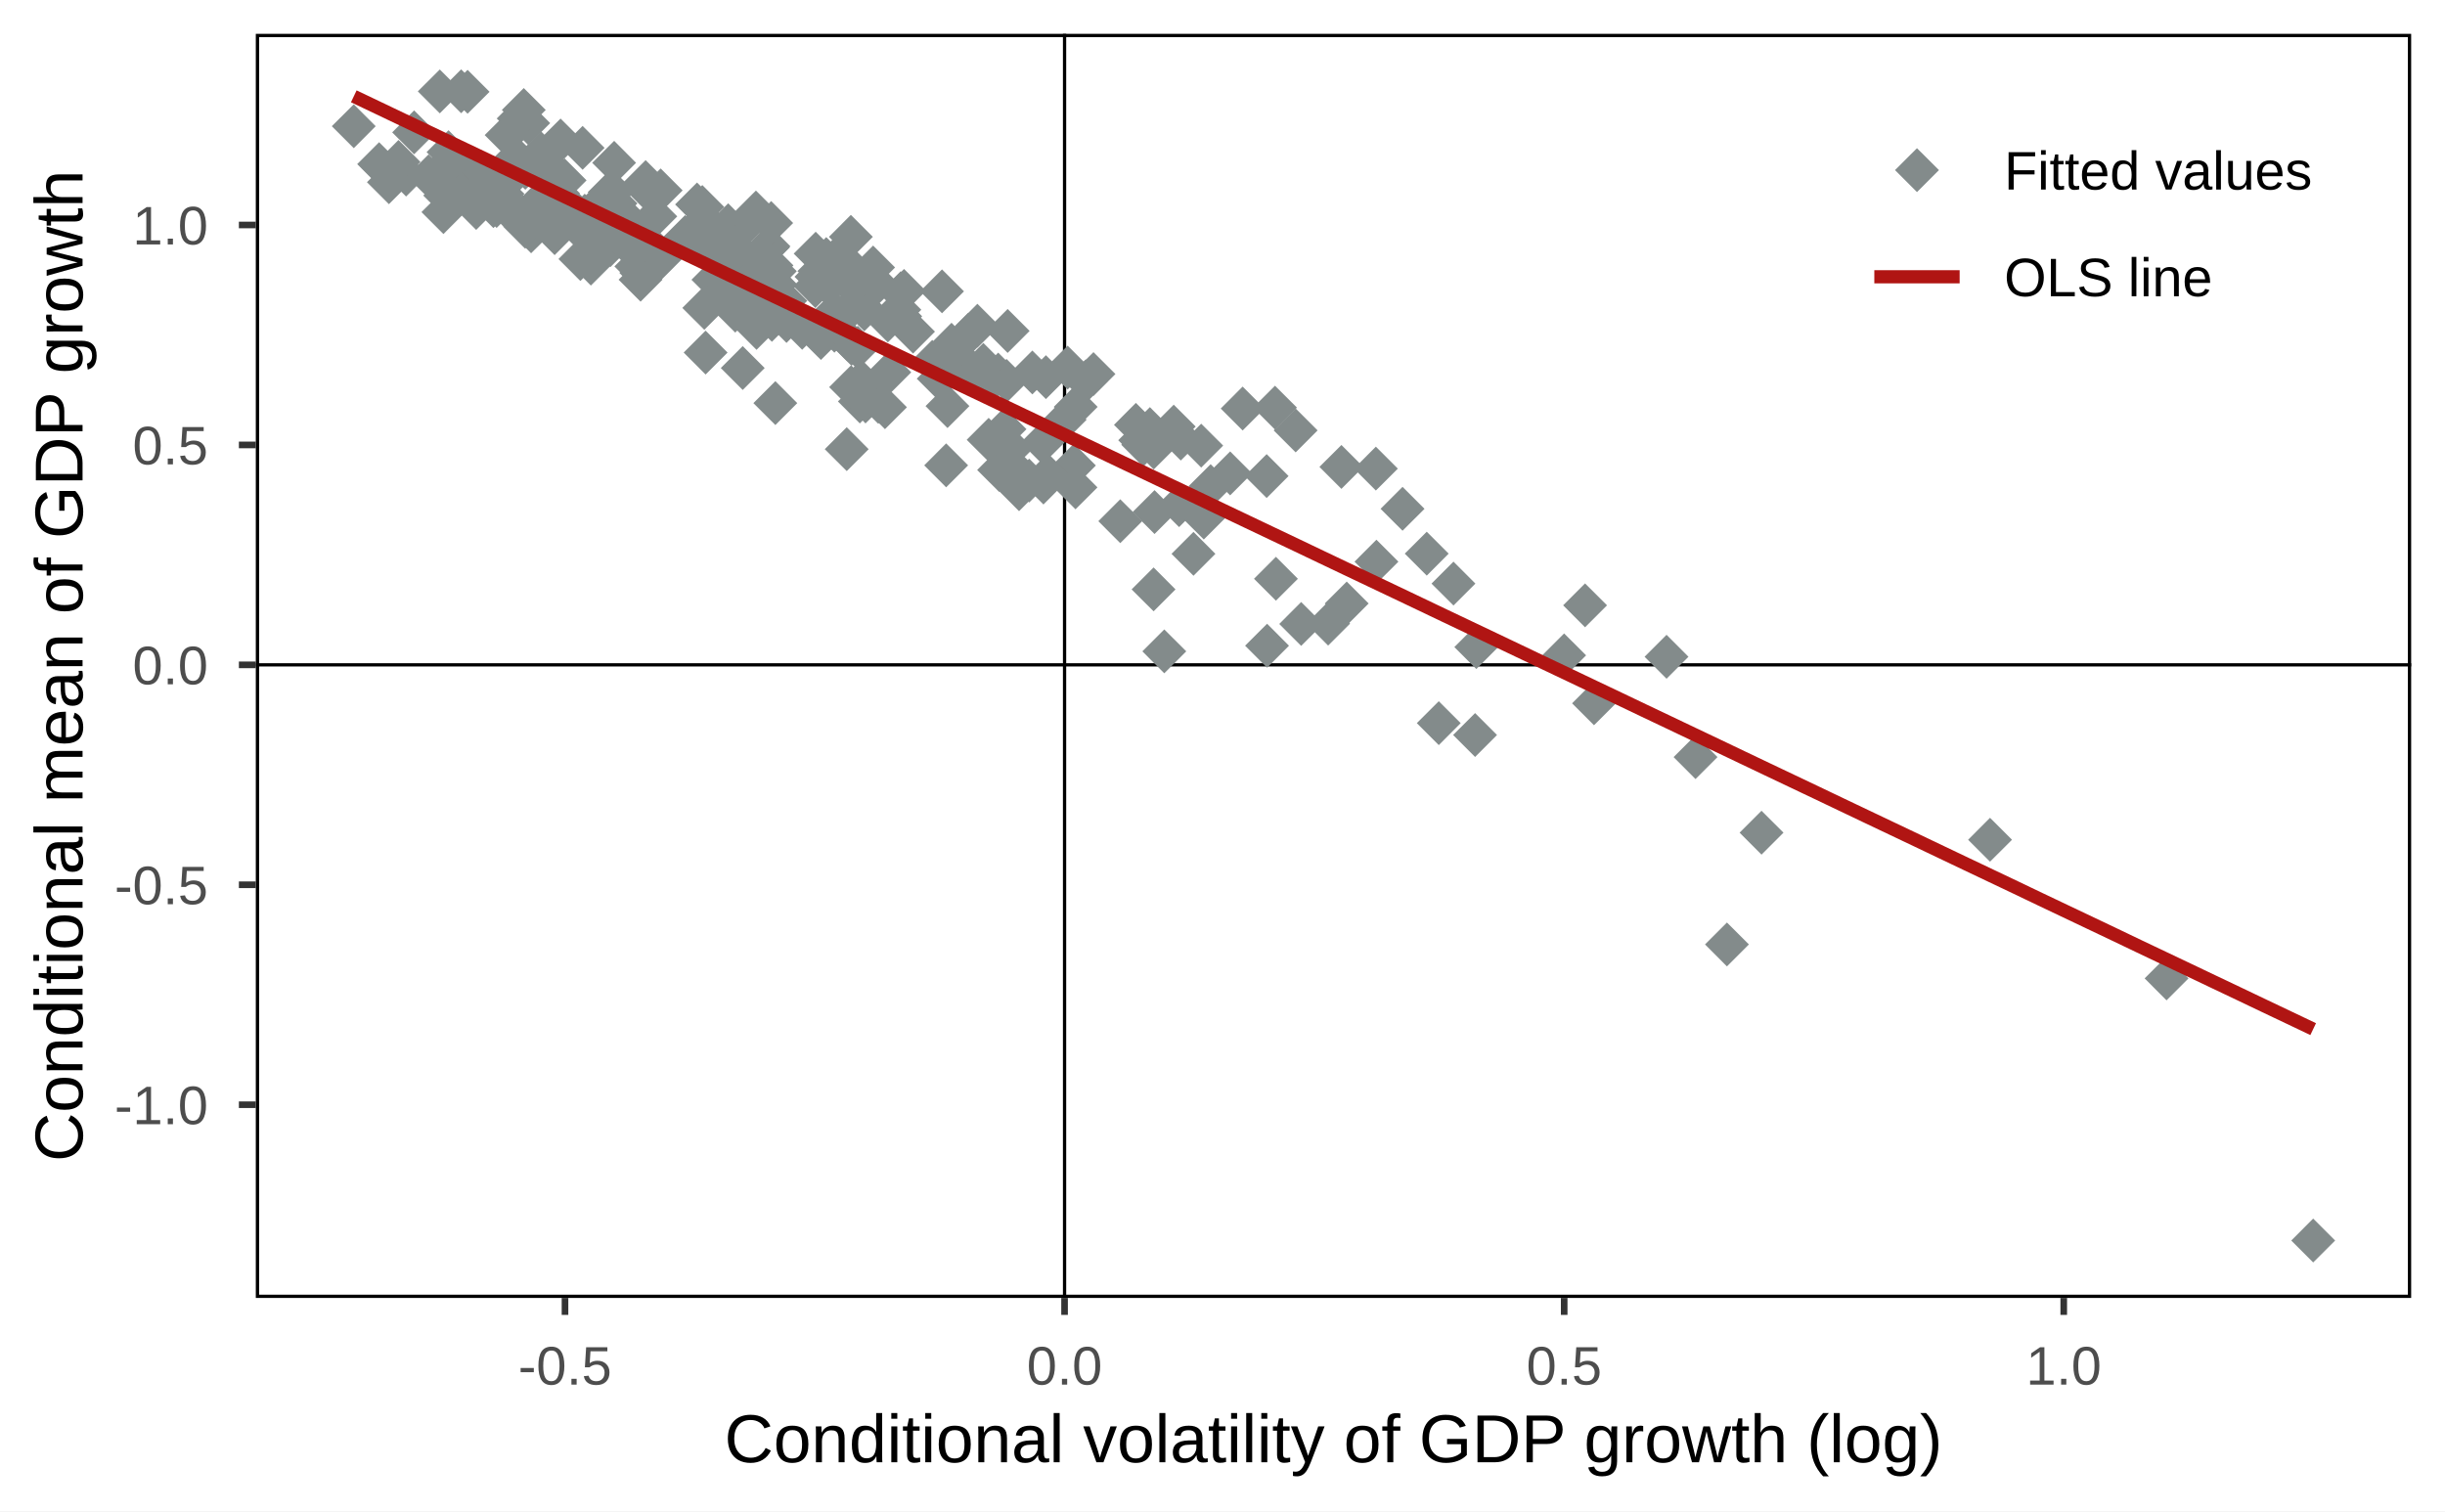
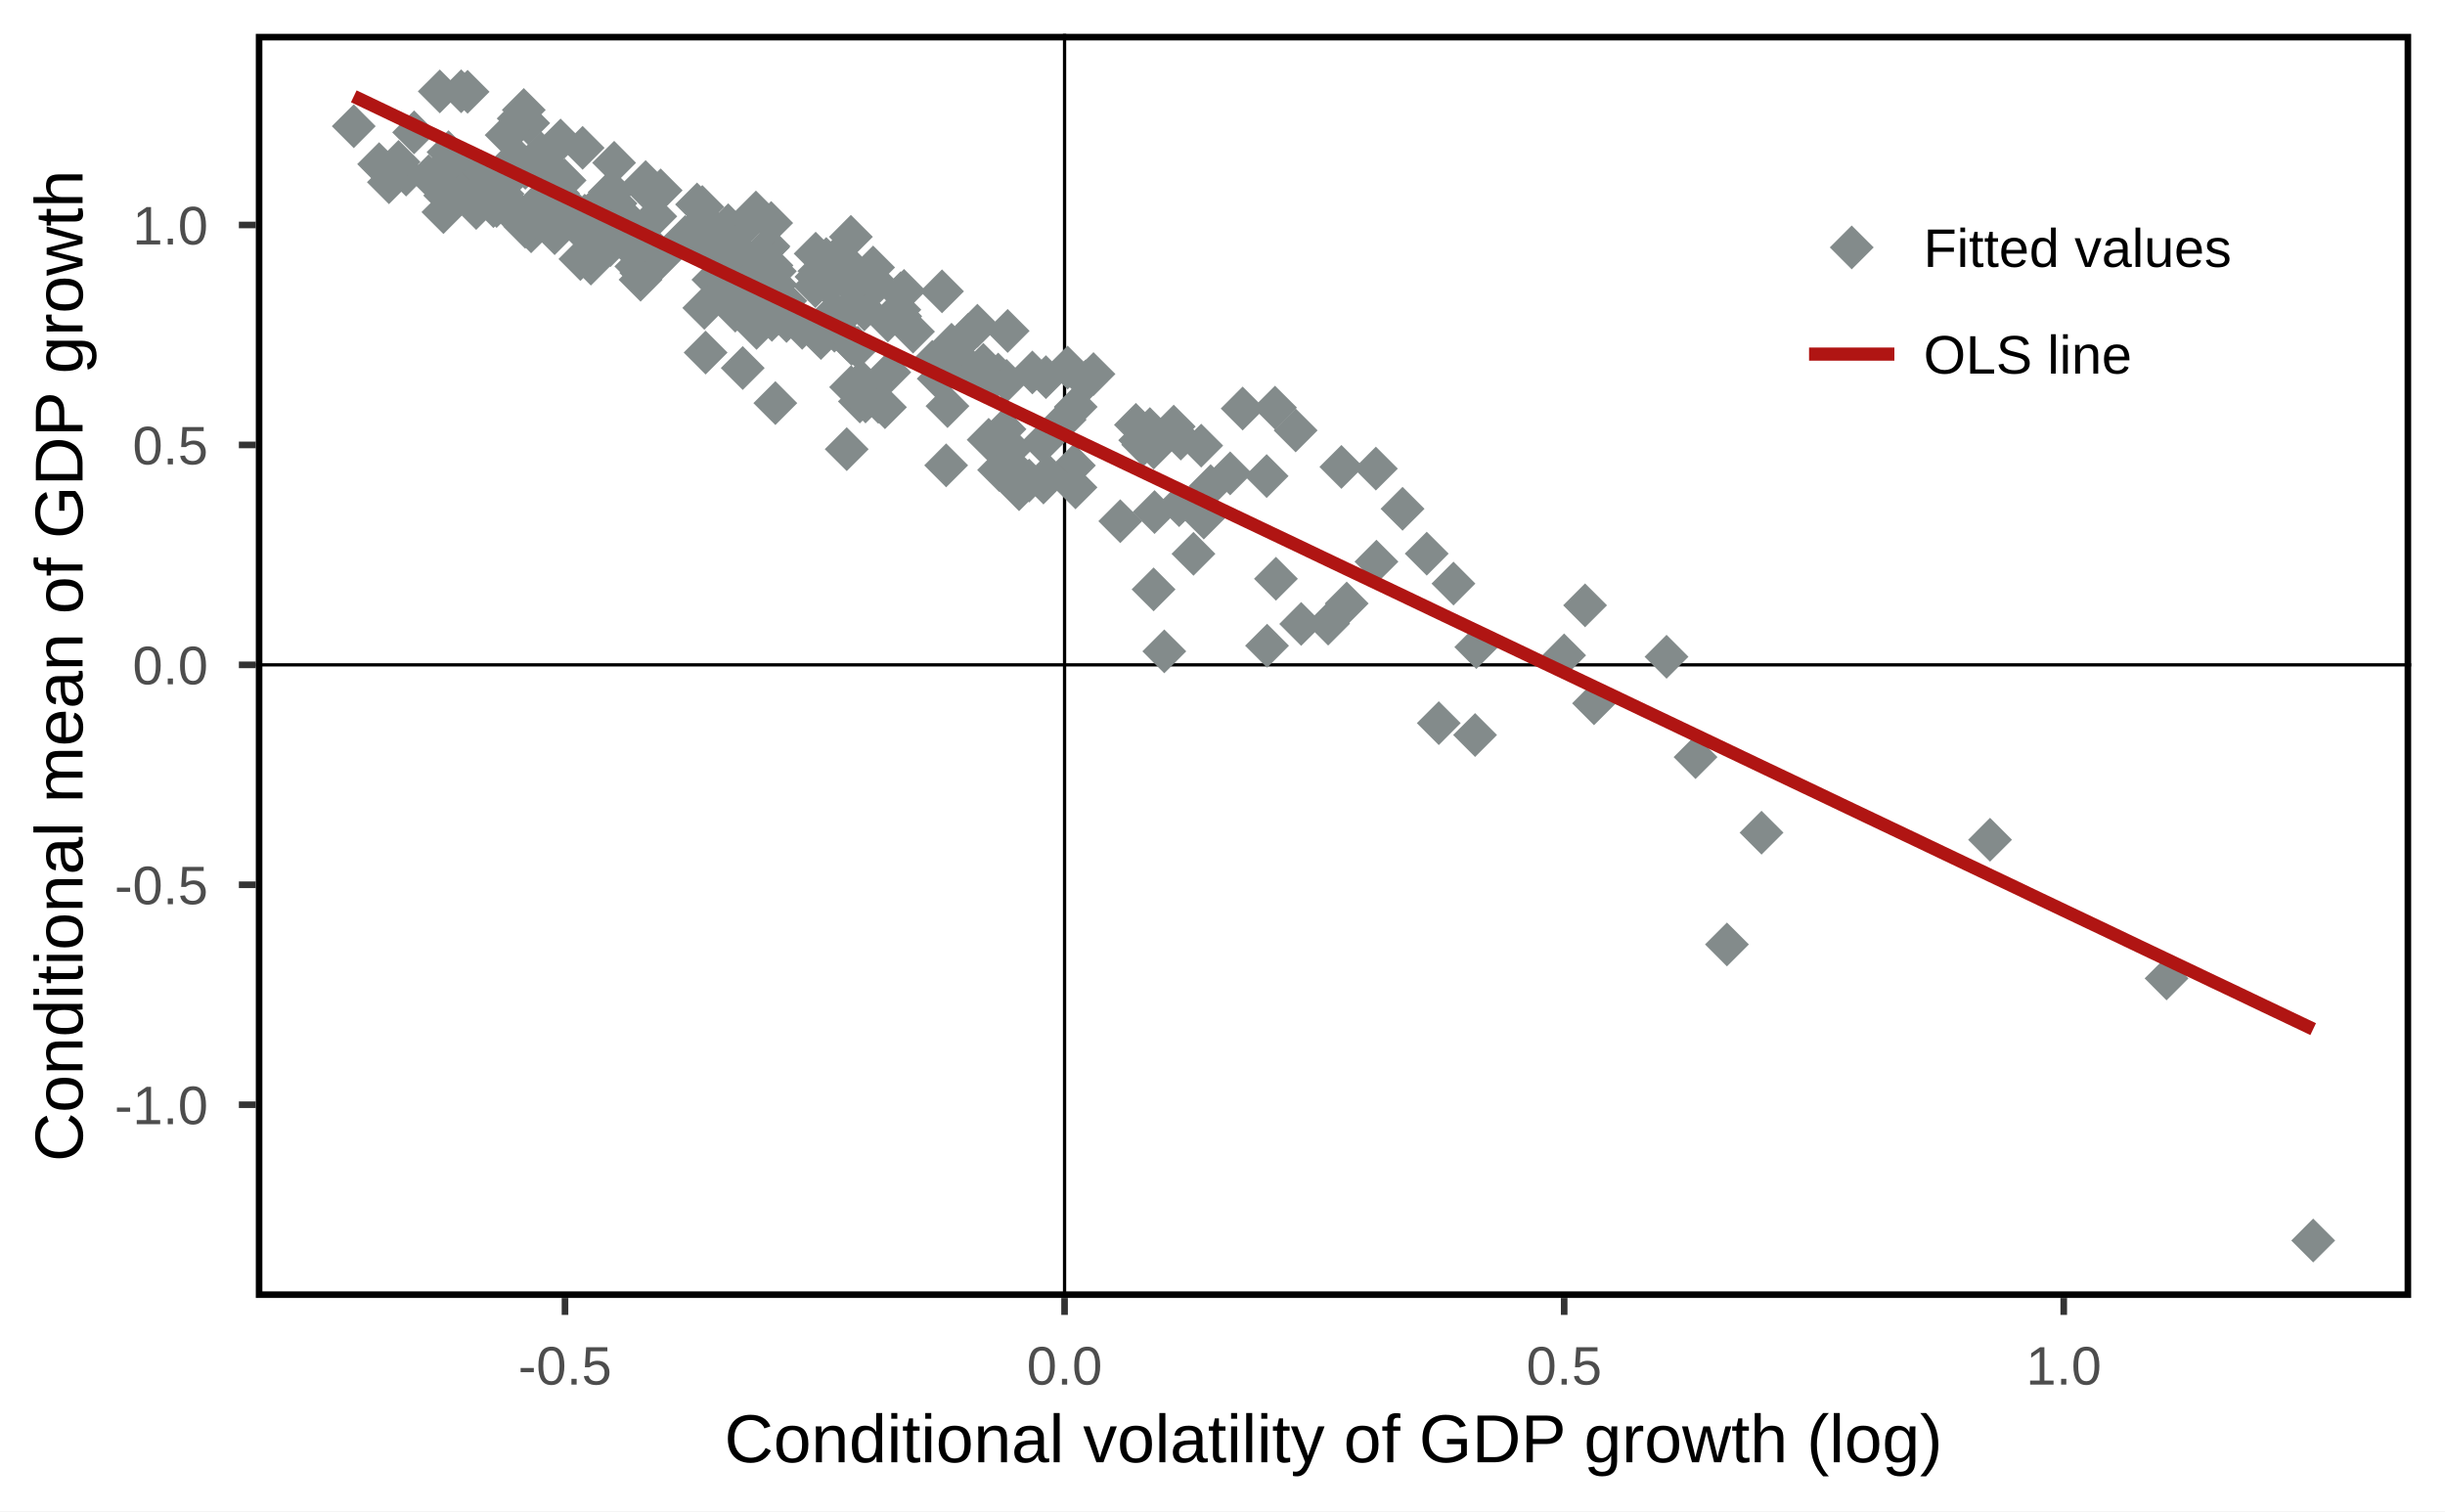
<svg xmlns="http://www.w3.org/2000/svg" class="svglite" width="396.00pt" height="244.75pt" viewBox="0 0 396.00 244.75">
  <defs>
    <style type="text/css">
    .svglite line, .svglite polyline, .svglite polygon, .svglite path, .svglite rect, .svglite circle {
      fill: none;
      stroke: #000000;
      stroke-linecap: round;
      stroke-linejoin: round;
      stroke-miterlimit: 10.00;
    }
    .svglite text {
      white-space: pre;
    }
  </style>
  </defs>
  <rect width="100%" height="100%" style="stroke: none; fill: #FFFFFF;" />
  <defs>
    <clipPath id="cpMC4wMHwzOTYuMDB8MC4wMHwyNDQuNzU=">
      <rect x="0.00" y="0.00" width="396.00" height="244.75" />
    </clipPath>
  </defs>
  <g clip-path="url(#cpMC4wMHwzOTYuMDB8MC4wMHwyNDQuNzU=)">
    <rect x="0.00" y="0.00" width="396.00" height="244.75" style="stroke-width: 1.07; stroke: #FFFFFF; fill: #FFFFFF;" />
  </g>
  <defs>
    <clipPath id="cpNDEuNDN8MzkwLjUyfDUuNDh8MjEwLjIy">
      <rect x="41.43" y="5.48" width="349.09" height="204.74" />
    </clipPath>
  </defs>
  <g clip-path="url(#cpNDEuNDN8MzkwLjUyfDUuNDh8MjEwLjIy)">
    <rect x="41.43" y="5.48" width="349.09" height="204.74" style="stroke-width: 1.07; stroke: none; fill: #FFFFFF;" />
    <line x1="41.43" y1="107.68" x2="390.52" y2="107.68" style="stroke-width: 0.53; stroke-linecap: butt;" />
    <line x1="172.42" y1="210.22" x2="172.42" y2="5.48" style="stroke-width: 0.53; stroke-linecap: butt;" />
    <polygon points="79.36,26.16 82.92,22.60 86.47,26.16 82.92,29.71 " style="stroke-width: 0.71; stroke: none; fill: #838B8B;" />
    <polygon points="170.38,75.39 173.94,71.84 177.49,75.39 173.94,78.95 " style="stroke-width: 0.71; stroke: none; fill: #838B8B;" />
    <polygon points="119.67,50.04 123.23,46.48 126.78,50.04 123.23,53.60 " style="stroke-width: 0.71; stroke: none; fill: #838B8B;" />
    <polygon points="129.30,53.16 132.86,49.61 136.41,53.16 132.86,56.72 " style="stroke-width: 0.71; stroke: none; fill: #838B8B;" />
    <polygon points="98.22,35.68 101.77,32.12 105.33,35.68 101.77,39.23 " style="stroke-width: 0.71; stroke: none; fill: #838B8B;" />
    <polygon points="71.14,14.79 74.69,11.23 78.25,14.79 74.69,18.34 " style="stroke-width: 0.71; stroke: none; fill: #838B8B;" />
    <polygon points="81.28,17.81 84.83,14.26 88.39,17.81 84.83,21.37 " style="stroke-width: 0.71; stroke: none; fill: #838B8B;" />
    <polygon points="109.34,33.11 112.89,29.56 116.45,33.11 112.89,36.67 " style="stroke-width: 0.71; stroke: none; fill: #838B8B;" />
    <polygon points="72.18,14.87 75.73,11.31 79.29,14.87 75.73,18.42 " style="stroke-width: 0.71; stroke: none; fill: #838B8B;" />
    <polygon points="81.99,19.94 85.55,16.38 89.11,19.94 85.55,23.49 " style="stroke-width: 0.71; stroke: none; fill: #838B8B;" />
    <polygon points="80.45,19.19 84.01,15.64 87.56,19.19 84.01,22.75 " style="stroke-width: 0.71; stroke: none; fill: #838B8B;" />
    <polygon points="87.24,22.75 90.79,19.20 94.35,22.75 90.79,26.31 " style="stroke-width: 0.71; stroke: none; fill: #838B8B;" />
    <polygon points="95.91,26.37 99.47,22.81 103.02,26.37 99.47,29.92 " style="stroke-width: 0.71; stroke: none; fill: #838B8B;" />
    <polygon points="120.91,39.89 124.46,36.33 128.02,39.89 124.46,43.44 " style="stroke-width: 0.71; stroke: none; fill: #838B8B;" />
    <polygon points="101.01,29.49 104.57,25.93 108.12,29.49 104.57,33.04 " style="stroke-width: 0.71; stroke: none; fill: #838B8B;" />
    <polygon points="90.81,23.95 94.36,20.39 97.92,23.95 94.36,27.50 " style="stroke-width: 0.71; stroke: none; fill: #838B8B;" />
    <polygon points="103.45,30.84 107.00,27.28 110.56,30.84 107.00,34.39 " style="stroke-width: 0.71; stroke: none; fill: #838B8B;" />
    <polygon points="129.15,43.91 132.70,40.36 136.26,43.91 132.70,47.47 " style="stroke-width: 0.71; stroke: none; fill: #838B8B;" />
    <polygon points="157.28,61.15 160.84,57.60 164.39,61.15 160.84,64.71 " style="stroke-width: 0.71; stroke: none; fill: #838B8B;" />
    <polygon points="159.47,61.69 163.02,58.13 166.58,61.69 163.02,65.24 " style="stroke-width: 0.71; stroke: none; fill: #838B8B;" />
    <polygon points="128.68,44.83 132.23,41.27 135.79,44.83 132.23,48.38 " style="stroke-width: 0.71; stroke: none; fill: #838B8B;" />
    <polygon points="109.05,38.46 112.61,34.91 116.16,38.46 112.61,42.02 " style="stroke-width: 0.71; stroke: none; fill: #838B8B;" />
    <polygon points="67.67,14.80 71.23,11.25 74.78,14.80 71.23,18.36 " style="stroke-width: 0.71; stroke: none; fill: #838B8B;" />
    <polygon points="78.50,21.88 82.06,18.33 85.62,21.88 82.06,25.44 " style="stroke-width: 0.71; stroke: none; fill: #838B8B;" />
    <polygon points="116.27,42.92 119.83,39.36 123.38,42.92 119.83,46.47 " style="stroke-width: 0.71; stroke: none; fill: #838B8B;" />
    <polygon points="135.39,46.21 138.94,42.66 142.50,46.21 138.94,49.77 " style="stroke-width: 0.71; stroke: none; fill: #838B8B;" />
    <polygon points="134.25,46.01 137.80,42.46 141.36,46.01 137.80,49.57 " style="stroke-width: 0.71; stroke: none; fill: #838B8B;" />
    <polygon points="116.15,37.57 119.70,34.01 123.26,37.57 119.70,41.12 " style="stroke-width: 0.71; stroke: none; fill: #838B8B;" />
    <polygon points="128.55,41.08 132.11,37.53 135.66,41.08 132.11,44.64 " style="stroke-width: 0.71; stroke: none; fill: #838B8B;" />
    <polygon points="169.36,59.53 172.92,55.98 176.47,59.53 172.92,63.09 " style="stroke-width: 0.71; stroke: none; fill: #838B8B;" />
    <polygon points="186.55,69.09 190.10,65.54 193.66,69.09 190.10,72.65 " style="stroke-width: 0.71; stroke: none; fill: #838B8B;" />
    <polygon points="163.65,60.32 167.20,56.77 170.76,60.32 167.20,63.88 " style="stroke-width: 0.71; stroke: none; fill: #838B8B;" />
    <polygon points="170.67,65.90 174.22,62.34 177.78,65.90 174.22,69.45 " style="stroke-width: 0.71; stroke: none; fill: #838B8B;" />
    <polygon points="191.41,83.83 194.97,80.27 198.52,83.83 194.97,87.38 " style="stroke-width: 0.71; stroke: none; fill: #838B8B;" />
    <polygon points="140.48,60.30 144.03,56.75 147.59,60.30 144.03,63.86 " style="stroke-width: 0.71; stroke: none; fill: #838B8B;" />
    <polygon points="115.57,49.30 119.13,45.74 122.68,49.30 119.13,52.85 " style="stroke-width: 0.71; stroke: none; fill: #838B8B;" />
    <polygon points="84.30,34.84 87.85,31.29 91.41,34.84 87.85,38.40 " style="stroke-width: 0.71; stroke: none; fill: #838B8B;" />
    <polygon points="85.26,26.88 88.82,23.32 92.37,26.88 88.82,30.43 " style="stroke-width: 0.71; stroke: none; fill: #838B8B;" />
    <polygon points="121.82,46.34 125.37,42.79 128.93,46.34 125.37,49.90 " style="stroke-width: 0.71; stroke: none; fill: #838B8B;" />
    <polygon points="131.58,53.56 135.14,50.01 138.70,53.56 135.14,57.12 " style="stroke-width: 0.71; stroke: none; fill: #838B8B;" />
    <polygon points="78.04,33.18 81.59,29.63 85.15,33.18 81.59,36.74 " style="stroke-width: 0.71; stroke: none; fill: #838B8B;" />
    <polygon points="91.91,36.76 95.47,33.20 99.02,36.76 95.47,40.31 " style="stroke-width: 0.71; stroke: none; fill: #838B8B;" />
    <polygon points="92.19,34.34 95.74,30.78 99.30,34.34 95.74,37.89 " style="stroke-width: 0.71; stroke: none; fill: #838B8B;" />
    <polygon points="96.13,32.95 99.69,29.39 103.24,32.95 99.69,36.50 " style="stroke-width: 0.71; stroke: none; fill: #838B8B;" />
    <polygon points="136.43,50.10 139.99,46.55 143.54,50.10 139.99,53.66 " style="stroke-width: 0.71; stroke: none; fill: #838B8B;" />
    <polygon points="180.42,68.81 183.97,65.25 187.53,68.81 183.97,72.36 " style="stroke-width: 0.71; stroke: none; fill: #838B8B;" />
    <polygon points="213.70,75.62 217.26,72.07 220.81,75.62 217.26,79.18 " style="stroke-width: 0.71; stroke: none; fill: #838B8B;" />
    <polygon points="266.36,106.37 269.92,102.81 273.47,106.37 269.92,109.93 " style="stroke-width: 0.71; stroke: none; fill: #838B8B;" />
    <polygon points="227.52,89.67 231.08,86.12 234.63,89.67 231.08,93.23 " style="stroke-width: 0.71; stroke: none; fill: #838B8B;" />
    <polygon points="253.17,98.04 256.72,94.49 260.28,98.04 256.72,101.60 " style="stroke-width: 0.71; stroke: none; fill: #838B8B;" />
    <polygon points="318.76,136.01 322.31,132.45 325.87,136.01 322.31,139.56 " style="stroke-width: 0.71; stroke: none; fill: #838B8B;" />
    <polygon points="271.06,122.62 274.61,119.07 278.17,122.62 274.61,126.18 " style="stroke-width: 0.71; stroke: none; fill: #838B8B;" />
    <polygon points="158.26,76.12 161.82,72.56 165.38,76.12 161.82,79.67 " style="stroke-width: 0.71; stroke: none; fill: #838B8B;" />
    <polygon points="90.45,41.95 94.00,38.40 97.56,41.95 94.00,45.51 " style="stroke-width: 0.71; stroke: none; fill: #838B8B;" />
    <polygon points="87.30,31.95 90.85,28.39 94.41,31.95 90.85,35.50 " style="stroke-width: 0.71; stroke: none; fill: #838B8B;" />
    <polygon points="71.04,27.08 74.59,23.53 78.15,27.08 74.59,30.64 " style="stroke-width: 0.71; stroke: none; fill: #838B8B;" />
    <polygon points="70.78,30.17 74.33,26.62 77.89,30.17 74.33,33.73 " style="stroke-width: 0.71; stroke: none; fill: #838B8B;" />
    <polygon points="76.87,33.37 80.43,29.81 83.98,33.37 80.43,36.92 " style="stroke-width: 0.71; stroke: none; fill: #838B8B;" />
    <polygon points="63.52,21.44 67.07,17.88 70.63,21.44 67.07,24.99 " style="stroke-width: 0.71; stroke: none; fill: #838B8B;" />
    <polygon points="84.11,32.33 87.67,28.77 91.22,32.33 87.67,35.88 " style="stroke-width: 0.71; stroke: none; fill: #838B8B;" />
    <polygon points="68.55,31.67 72.11,28.11 75.66,31.67 72.11,35.22 " style="stroke-width: 0.71; stroke: none; fill: #838B8B;" />
    <polygon points="83.38,36.45 86.93,32.90 90.49,36.45 86.93,40.01 " style="stroke-width: 0.71; stroke: none; fill: #838B8B;" />
    <polygon points="95.29,39.72 98.85,36.16 102.40,39.72 98.85,43.27 " style="stroke-width: 0.71; stroke: none; fill: #838B8B;" />
    <polygon points="114.89,47.77 118.44,44.22 122.00,47.77 118.44,51.33 " style="stroke-width: 0.71; stroke: none; fill: #838B8B;" />
    <polygon points="103.47,41.85 107.03,38.30 110.58,41.85 107.03,45.41 " style="stroke-width: 0.71; stroke: none; fill: #838B8B;" />
    <polygon points="113.94,45.62 117.50,42.06 121.05,45.62 117.50,49.17 " style="stroke-width: 0.71; stroke: none; fill: #838B8B;" />
    <polygon points="113.51,39.26 117.06,35.71 120.62,39.26 117.06,42.82 " style="stroke-width: 0.71; stroke: none; fill: #838B8B;" />
    <polygon points="165.84,61.08 169.40,57.53 172.95,61.08 169.40,64.64 " style="stroke-width: 0.71; stroke: none; fill: #838B8B;" />
    <polygon points="137.86,43.32 141.41,39.77 144.97,43.32 141.41,46.88 " style="stroke-width: 0.71; stroke: none; fill: #838B8B;" />
    <polygon points="142.33,47.49 145.88,43.93 149.44,47.49 145.88,51.05 " style="stroke-width: 0.71; stroke: none; fill: #838B8B;" />
    <polygon points="159.65,53.60 163.20,50.04 166.76,53.60 163.20,57.16 " style="stroke-width: 0.71; stroke: none; fill: #838B8B;" />
    <polygon points="197.71,66.17 201.26,62.61 204.82,66.17 201.26,69.72 " style="stroke-width: 0.71; stroke: none; fill: #838B8B;" />
    <polygon points="223.60,82.41 227.16,78.85 230.72,82.41 227.16,85.96 " style="stroke-width: 0.71; stroke: none; fill: #838B8B;" />
    <polygon points="195.68,76.67 199.24,73.11 202.79,76.67 199.24,80.23 " style="stroke-width: 0.71; stroke: none; fill: #838B8B;" />
    <polygon points="118.83,47.60 122.39,44.05 125.94,47.60 122.39,51.16 " style="stroke-width: 0.71; stroke: none; fill: #838B8B;" />
    <polygon points="219.29,75.90 222.84,72.34 226.40,75.90 222.84,79.45 " style="stroke-width: 0.71; stroke: none; fill: #838B8B;" />
    <polygon points="202.95,66.02 206.50,62.47 210.06,66.02 206.50,69.58 " style="stroke-width: 0.71; stroke: none; fill: #838B8B;" />
    <polygon points="206.29,69.71 209.85,66.16 213.40,69.71 209.85,73.27 " style="stroke-width: 0.71; stroke: none; fill: #838B8B;" />
    <polygon points="201.59,77.10 205.15,73.55 208.70,77.10 205.15,80.66 " style="stroke-width: 0.71; stroke: none; fill: #838B8B;" />
    <polygon points="135.31,62.43 138.87,58.88 142.43,62.43 138.87,65.99 " style="stroke-width: 0.71; stroke: none; fill: #838B8B;" />
    <polygon points="166.15,76.96 169.71,73.41 173.26,76.96 169.71,80.52 " style="stroke-width: 0.71; stroke: none; fill: #838B8B;" />
    <polygon points="160.25,72.62 163.80,69.06 167.36,72.62 163.80,76.17 " style="stroke-width: 0.71; stroke: none; fill: #838B8B;" />
    <polygon points="116.74,59.61 120.29,56.05 123.85,59.61 120.29,63.16 " style="stroke-width: 0.71; stroke: none; fill: #838B8B;" />
    <polygon points="160.07,75.24 163.62,71.68 167.18,75.24 163.62,78.79 " style="stroke-width: 0.71; stroke: none; fill: #838B8B;" />
    <polygon points="111.99,45.31 115.54,41.75 119.10,45.31 115.54,48.86 " style="stroke-width: 0.71; stroke: none; fill: #838B8B;" />
    <polygon points="84.07,24.82 87.62,21.26 91.18,24.82 87.62,28.37 " style="stroke-width: 0.71; stroke: none; fill: #838B8B;" />
    <polygon points="80.13,25.61 83.68,22.05 87.24,25.61 83.68,29.16 " style="stroke-width: 0.71; stroke: none; fill: #838B8B;" />
    <polygon points="74.47,28.75 78.02,25.20 81.58,28.75 78.02,32.31 " style="stroke-width: 0.71; stroke: none; fill: #838B8B;" />
    <polygon points="83.09,36.75 86.64,33.19 90.20,36.75 86.64,40.30 " style="stroke-width: 0.71; stroke: none; fill: #838B8B;" />
    <polygon points="68.26,34.35 71.82,30.80 75.37,34.35 71.82,37.91 " style="stroke-width: 0.71; stroke: none; fill: #838B8B;" />
    <polygon points="100.31,44.20 103.87,40.65 107.42,44.20 103.87,47.76 " style="stroke-width: 0.71; stroke: none; fill: #838B8B;" />
    <polygon points="82.47,37.46 86.02,33.91 89.58,37.46 86.02,41.02 " style="stroke-width: 0.71; stroke: none; fill: #838B8B;" />
    <polygon points="60.99,26.23 64.54,22.67 68.10,26.23 64.54,29.78 " style="stroke-width: 0.71; stroke: none; fill: #838B8B;" />
    <polygon points="53.74,20.44 57.30,16.89 60.85,20.44 57.30,24.00 " style="stroke-width: 0.71; stroke: none; fill: #838B8B;" />
    <polygon points="70.72,30.95 74.27,27.39 77.83,30.95 74.27,34.50 " style="stroke-width: 0.71; stroke: none; fill: #838B8B;" />
    <polygon points="86.82,31.32 90.38,27.76 93.93,31.32 90.38,34.87 " style="stroke-width: 0.71; stroke: none; fill: #838B8B;" />
    <polygon points="121.40,42.99 124.95,39.44 128.51,42.99 124.95,46.55 " style="stroke-width: 0.71; stroke: none; fill: #838B8B;" />
    <polygon points="140.24,51.90 143.80,48.35 147.35,51.90 143.80,55.46 " style="stroke-width: 0.71; stroke: none; fill: #838B8B;" />
    <polygon points="147.86,58.92 151.41,55.36 154.97,58.92 151.41,62.47 " style="stroke-width: 0.71; stroke: none; fill: #838B8B;" />
    <polygon points="133.68,54.97 137.23,51.41 140.79,54.97 137.23,58.52 " style="stroke-width: 0.71; stroke: none; fill: #838B8B;" />
    <polygon points="132.68,51.31 136.24,47.76 139.79,51.31 136.24,54.87 " style="stroke-width: 0.71; stroke: none; fill: #838B8B;" />
    <polygon points="117.60,46.92 121.16,43.37 124.71,46.92 121.16,50.48 " style="stroke-width: 0.71; stroke: none; fill: #838B8B;" />
    <polygon points="87.89,29.21 91.45,25.65 95.00,29.21 91.45,32.76 " style="stroke-width: 0.71; stroke: none; fill: #838B8B;" />
    <polygon points="281.75,134.86 285.30,131.31 288.86,134.86 285.30,138.42 " style="stroke-width: 0.71; stroke: none; fill: #838B8B;" />
    <polygon points="163.13,77.84 166.69,74.28 170.24,77.84 166.69,81.39 " style="stroke-width: 0.71; stroke: none; fill: #838B8B;" />
    <polygon points="138.68,65.09 142.24,61.53 145.79,65.09 142.24,68.64 " style="stroke-width: 0.71; stroke: none; fill: #838B8B;" />
    <polygon points="136.02,61.83 139.58,58.28 143.13,61.83 139.58,65.39 " style="stroke-width: 0.71; stroke: none; fill: #838B8B;" />
    <polygon points="121.94,43.93 125.49,40.38 129.05,43.93 125.49,47.49 " style="stroke-width: 0.71; stroke: none; fill: #838B8B;" />
    <polygon points="134.51,46.24 138.06,42.68 141.62,46.24 138.06,49.79 " style="stroke-width: 0.71; stroke: none; fill: #838B8B;" />
    <polygon points="154.75,52.76 158.30,49.20 161.86,52.76 158.30,56.31 " style="stroke-width: 0.71; stroke: none; fill: #838B8B;" />
    <polygon points="149.02,47.19 152.57,43.63 156.13,47.19 152.57,50.74 " style="stroke-width: 0.71; stroke: none; fill: #838B8B;" />
    <polygon points="173.55,60.58 177.10,57.03 180.66,60.58 177.10,64.14 " style="stroke-width: 0.71; stroke: none; fill: #838B8B;" />
    <polygon points="142.25,51.23 145.81,47.67 149.36,51.23 145.81,54.78 " style="stroke-width: 0.71; stroke: none; fill: #838B8B;" />
    <polygon points="128.50,46.34 132.05,42.78 135.61,46.34 132.05,49.89 " style="stroke-width: 0.71; stroke: none; fill: #838B8B;" />
    <polygon points="165.31,71.67 168.86,68.11 172.42,71.67 168.86,75.22 " style="stroke-width: 0.71; stroke: none; fill: #838B8B;" />
    <polygon points="159.14,69.51 162.69,65.95 166.25,69.51 162.69,73.06 " style="stroke-width: 0.71; stroke: none; fill: #838B8B;" />
    <polygon points="126.36,53.09 129.92,49.54 133.47,53.09 129.92,56.65 " style="stroke-width: 0.71; stroke: none; fill: #838B8B;" />
    <polygon points="99.51,43.15 103.07,39.59 106.62,43.15 103.07,46.70 " style="stroke-width: 0.71; stroke: none; fill: #838B8B;" />
    <polygon points="80.18,27.70 83.73,24.15 87.29,27.70 83.73,31.26 " style="stroke-width: 0.71; stroke: none; fill: #838B8B;" />
    <polygon points="91.15,34.92 94.70,31.37 98.26,34.92 94.70,38.48 " style="stroke-width: 0.71; stroke: none; fill: #838B8B;" />
    <polygon points="62.22,28.27 65.77,24.72 69.33,28.27 65.77,31.83 " style="stroke-width: 0.71; stroke: none; fill: #838B8B;" />
    <polygon points="57.85,26.58 61.40,23.03 64.96,26.58 61.40,30.14 " style="stroke-width: 0.71; stroke: none; fill: #838B8B;" />
    <polygon points="69.67,31.93 73.23,28.38 76.78,31.93 73.23,35.49 " style="stroke-width: 0.71; stroke: none; fill: #838B8B;" />
    <polygon points="59.43,29.51 62.99,25.96 66.54,29.51 62.99,33.07 " style="stroke-width: 0.71; stroke: none; fill: #838B8B;" />
    <polygon points="76.35,33.38 79.91,29.83 83.46,33.38 79.91,36.94 " style="stroke-width: 0.71; stroke: none; fill: #838B8B;" />
    <polygon points="81.13,35.11 84.69,31.56 88.24,35.11 84.69,38.67 " style="stroke-width: 0.71; stroke: none; fill: #838B8B;" />
    <polygon points="77.84,31.41 81.39,27.86 84.95,31.41 81.39,34.97 " style="stroke-width: 0.71; stroke: none; fill: #838B8B;" />
    <polygon points="74.97,30.65 78.53,27.09 82.08,30.65 78.53,34.20 " style="stroke-width: 0.71; stroke: none; fill: #838B8B;" />
    <polygon points="81.50,36.72 85.05,33.17 88.61,36.72 85.05,40.28 " style="stroke-width: 0.71; stroke: none; fill: #838B8B;" />
    <polygon points="73.56,33.68 77.12,30.13 80.67,33.68 77.12,37.24 " style="stroke-width: 0.71; stroke: none; fill: #838B8B;" />
    <polygon points="67.35,28.83 70.91,25.28 74.46,28.83 70.91,32.39 " style="stroke-width: 0.71; stroke: none; fill: #838B8B;" />
    <polygon points="79.31,33.98 82.86,30.43 86.42,33.98 82.86,37.54 " style="stroke-width: 0.71; stroke: none; fill: #838B8B;" />
    <polygon points="81.52,27.19 85.08,23.63 88.63,27.19 85.08,30.74 " style="stroke-width: 0.71; stroke: none; fill: #838B8B;" />
    <polygon points="114.38,36.49 117.94,32.93 121.49,36.49 117.94,40.05 " style="stroke-width: 0.71; stroke: none; fill: #838B8B;" />
    <polygon points="110.20,33.53 113.75,29.97 117.31,33.53 113.75,37.08 " style="stroke-width: 0.71; stroke: none; fill: #838B8B;" />
    <polygon points="118.87,34.41 122.43,30.86 125.99,34.41 122.43,37.97 " style="stroke-width: 0.71; stroke: none; fill: #838B8B;" />
    <polygon points="133.01,44.42 136.57,40.86 140.12,44.42 136.57,47.97 " style="stroke-width: 0.71; stroke: none; fill: #838B8B;" />
    <polygon points="95.19,31.12 98.75,27.56 102.30,31.12 98.75,34.67 " style="stroke-width: 0.71; stroke: none; fill: #838B8B;" />
    <polygon points="107.41,38.38 110.97,34.83 114.53,38.38 110.97,41.94 " style="stroke-width: 0.71; stroke: none; fill: #838B8B;" />
    <polygon points="109.31,36.90 112.86,33.35 116.42,36.90 112.86,40.46 " style="stroke-width: 0.71; stroke: none; fill: #838B8B;" />
    <polygon points="118.76,42.95 122.31,39.39 125.87,42.95 122.31,46.50 " style="stroke-width: 0.71; stroke: none; fill: #838B8B;" />
    <polygon points="120.81,40.08 124.36,36.52 127.92,40.08 124.36,43.63 " style="stroke-width: 0.71; stroke: none; fill: #838B8B;" />
    <polygon points="131.81,41.84 135.36,38.29 138.92,41.84 135.36,45.40 " style="stroke-width: 0.71; stroke: none; fill: #838B8B;" />
    <polygon points="172.29,61.75 175.85,58.20 179.40,61.75 175.85,65.31 " style="stroke-width: 0.71; stroke: none; fill: #838B8B;" />
    <polygon points="134.26,38.36 137.81,34.80 141.37,38.36 137.81,41.91 " style="stroke-width: 0.71; stroke: none; fill: #838B8B;" />
    <polygon points="142.86,47.12 146.42,43.56 149.97,47.12 146.42,50.67 " style="stroke-width: 0.71; stroke: none; fill: #838B8B;" />
    <polygon points="231.85,94.52 235.41,90.96 238.96,94.52 235.41,98.07 " style="stroke-width: 0.71; stroke: none; fill: #838B8B;" />
    <polygon points="191.00,72.17 194.55,68.62 198.11,72.17 194.55,75.73 " style="stroke-width: 0.71; stroke: none; fill: #838B8B;" />
    <polygon points="183.31,72.49 186.86,68.93 190.42,72.49 186.86,76.04 " style="stroke-width: 0.71; stroke: none; fill: #838B8B;" />
    <polygon points="158.11,60.67 161.67,57.11 165.22,60.67 161.67,64.22 " style="stroke-width: 0.71; stroke: none; fill: #838B8B;" />
    <polygon points="150.55,55.83 154.11,52.27 157.66,55.83 154.11,59.38 " style="stroke-width: 0.71; stroke: none; fill: #838B8B;" />
    <polygon points="151.45,57.60 155.00,54.05 158.56,57.60 155.00,61.16 " style="stroke-width: 0.71; stroke: none; fill: #838B8B;" />
    <polygon points="181.60,72.03 185.15,68.48 188.71,72.03 185.15,75.59 " style="stroke-width: 0.71; stroke: none; fill: #838B8B;" />
    <polygon points="219.38,90.97 222.93,87.41 226.49,90.97 222.93,94.52 " style="stroke-width: 0.71; stroke: none; fill: #838B8B;" />
    <polygon points="187.69,71.04 191.24,67.48 194.80,71.04 191.24,74.59 " style="stroke-width: 0.71; stroke: none; fill: #838B8B;" />
    <polygon points="249.78,106.14 253.33,102.59 256.89,106.14 253.33,109.70 " style="stroke-width: 0.71; stroke: none; fill: #838B8B;" />
    <polygon points="254.62,113.91 258.17,110.35 261.73,113.91 258.17,117.46 " style="stroke-width: 0.71; stroke: none; fill: #838B8B;" />
    <polygon points="203.10,93.74 206.65,90.18 210.21,93.74 206.65,97.29 " style="stroke-width: 0.71; stroke: none; fill: #838B8B;" />
    <polygon points="207.19,101.06 210.74,97.50 214.30,101.06 210.74,104.61 " style="stroke-width: 0.71; stroke: none; fill: #838B8B;" />
    <polygon points="149.69,75.37 153.24,71.81 156.80,75.37 153.24,78.93 " style="stroke-width: 0.71; stroke: none; fill: #838B8B;" />
    <polygon points="110.73,57.10 114.28,53.55 117.84,57.10 114.28,60.66 " style="stroke-width: 0.71; stroke: none; fill: #838B8B;" />
    <polygon points="133.58,72.75 137.14,69.19 140.69,72.75 137.14,76.30 " style="stroke-width: 0.71; stroke: none; fill: #838B8B;" />
    <polygon points="229.47,117.12 233.03,113.57 236.58,117.12 233.03,120.68 " style="stroke-width: 0.71; stroke: none; fill: #838B8B;" />
    <polygon points="201.66,104.58 205.22,101.02 208.77,104.58 205.22,108.14 " style="stroke-width: 0.71; stroke: none; fill: #838B8B;" />
    <polygon points="183.28,95.46 186.84,91.90 190.39,95.46 186.84,99.01 " style="stroke-width: 0.71; stroke: none; fill: #838B8B;" />
    <polygon points="136.63,65.03 140.18,61.47 143.74,65.03 140.18,68.58 " style="stroke-width: 0.71; stroke: none; fill: #838B8B;" />
    <polygon points="86.27,37.77 89.83,34.21 93.38,37.77 89.83,41.32 " style="stroke-width: 0.71; stroke: none; fill: #838B8B;" />
    <polygon points="68.03,27.50 71.58,23.94 75.14,27.50 71.58,31.05 " style="stroke-width: 0.71; stroke: none; fill: #838B8B;" />
    <polygon points="77.23,28.37 80.78,24.82 84.34,28.37 80.78,31.93 " style="stroke-width: 0.71; stroke: none; fill: #838B8B;" />
    <polygon points="65.85,28.55 69.41,25.00 72.96,28.55 69.41,32.11 " style="stroke-width: 0.71; stroke: none; fill: #838B8B;" />
    <polygon points="84.82,36.11 88.38,32.56 91.93,36.11 88.38,39.67 " style="stroke-width: 0.71; stroke: none; fill: #838B8B;" />
    <polygon points="99.35,40.37 102.90,36.82 106.46,40.37 102.90,43.93 " style="stroke-width: 0.71; stroke: none; fill: #838B8B;" />
    <polygon points="102.51,40.40 106.06,36.84 109.62,40.40 106.06,43.95 " style="stroke-width: 0.71; stroke: none; fill: #838B8B;" />
    <polygon points="119.92,47.19 123.48,43.63 127.03,47.19 123.48,50.74 " style="stroke-width: 0.71; stroke: none; fill: #838B8B;" />
    <polygon points="114.92,41.31 118.48,37.76 122.03,41.31 118.48,44.87 " style="stroke-width: 0.71; stroke: none; fill: #838B8B;" />
    <polygon points="131.59,50.54 135.15,46.98 138.70,50.54 135.15,54.09 " style="stroke-width: 0.71; stroke: none; fill: #838B8B;" />
    <polygon points="130.59,46.15 134.14,42.60 137.70,46.15 134.14,49.71 " style="stroke-width: 0.71; stroke: none; fill: #838B8B;" />
    <polygon points="144.32,53.71 147.88,50.16 151.43,53.71 147.88,57.27 " style="stroke-width: 0.71; stroke: none; fill: #838B8B;" />
    <polygon points="142.11,50.17 145.66,46.62 149.22,50.17 145.66,53.73 " style="stroke-width: 0.71; stroke: none; fill: #838B8B;" />
    <polygon points="135.12,44.18 138.67,40.62 142.23,44.18 138.67,47.73 " style="stroke-width: 0.71; stroke: none; fill: #838B8B;" />
    <polygon points="153.26,54.20 156.82,50.65 160.37,54.20 156.82,57.76 " style="stroke-width: 0.71; stroke: none; fill: #838B8B;" />
    <polygon points="138.48,45.97 142.03,42.41 145.59,45.97 142.03,49.52 " style="stroke-width: 0.71; stroke: none; fill: #838B8B;" />
    <polygon points="182.68,69.50 186.24,65.94 189.79,69.50 186.24,73.05 " style="stroke-width: 0.71; stroke: none; fill: #838B8B;" />
    <polygon points="192.52,78.73 196.08,75.18 199.63,78.73 196.08,82.29 " style="stroke-width: 0.71; stroke: none; fill: #838B8B;" />
    <polygon points="214.56,97.74 218.12,94.19 221.67,97.74 218.12,101.30 " style="stroke-width: 0.71; stroke: none; fill: #838B8B;" />
    <polygon points="161.50,79.23 165.05,75.68 168.61,79.23 165.05,82.79 " style="stroke-width: 0.71; stroke: none; fill: #838B8B;" />
    <polygon points="235.35,119.04 238.91,115.49 242.46,119.04 238.91,122.60 " style="stroke-width: 0.71; stroke: none; fill: #838B8B;" />
    <polygon points="371.10,200.92 374.65,197.36 378.21,200.92 374.65,204.47 " style="stroke-width: 0.71; stroke: none; fill: #838B8B;" />
    <polygon points="276.15,152.96 279.70,149.41 283.26,152.96 279.70,156.52 " style="stroke-width: 0.71; stroke: none; fill: #838B8B;" />
    <polygon points="185.02,105.49 188.57,101.94 192.13,105.49 188.57,109.05 " style="stroke-width: 0.71; stroke: none; fill: #838B8B;" />
    <polygon points="122.02,65.29 125.58,61.73 129.13,65.29 125.58,68.84 " style="stroke-width: 0.71; stroke: none; fill: #838B8B;" />
    <polygon points="100.19,45.30 103.75,41.75 107.30,45.30 103.75,48.86 " style="stroke-width: 0.71; stroke: none; fill: #838B8B;" />
    <polygon points="69.09,24.64 72.64,21.09 76.20,24.64 72.64,28.20 " style="stroke-width: 0.71; stroke: none; fill: #838B8B;" />
    <polygon points="135.71,65.02 139.26,61.47 142.82,65.02 139.26,68.58 " style="stroke-width: 0.71; stroke: none; fill: #838B8B;" />
    <polygon points="134.29,62.70 137.85,59.15 141.40,62.70 137.85,66.26 " style="stroke-width: 0.71; stroke: none; fill: #838B8B;" />
    <polygon points="110.51,49.87 114.07,46.31 117.62,49.87 114.07,53.42 " style="stroke-width: 0.71; stroke: none; fill: #838B8B;" />
    <polygon points="92.15,42.69 95.70,39.14 99.26,42.69 95.70,46.25 " style="stroke-width: 0.71; stroke: none; fill: #838B8B;" />
    <polygon points="89.88,36.67 93.43,33.11 96.99,36.67 93.43,40.22 " style="stroke-width: 0.71; stroke: none; fill: #838B8B;" />
    <polygon points="211.56,101.00 215.11,97.45 218.67,101.00 215.11,104.56 " style="stroke-width: 0.71; stroke: none; fill: #838B8B;" />
    <polygon points="189.74,89.70 193.30,86.14 196.85,89.70 193.30,93.25 " style="stroke-width: 0.71; stroke: none; fill: #838B8B;" />
    <polygon points="118.97,53.10 122.53,49.55 126.08,53.10 122.53,56.66 " style="stroke-width: 0.71; stroke: none; fill: #838B8B;" />
    <polygon points="156.57,71.23 160.13,67.67 163.68,71.23 160.13,74.78 " style="stroke-width: 0.71; stroke: none; fill: #838B8B;" />
    <polygon points="123.64,48.71 127.19,45.16 130.75,48.71 127.19,52.27 " style="stroke-width: 0.71; stroke: none; fill: #838B8B;" />
    <polygon points="135.37,56.32 138.93,52.76 142.48,56.32 138.93,59.87 " style="stroke-width: 0.71; stroke: none; fill: #838B8B;" />
    <polygon points="123.83,51.99 127.38,48.43 130.94,51.99 127.38,55.54 " style="stroke-width: 0.71; stroke: none; fill: #838B8B;" />
    <polygon points="134.36,55.70 137.91,52.14 141.47,55.70 137.91,59.25 " style="stroke-width: 0.71; stroke: none; fill: #838B8B;" />
    <polygon points="93.14,39.11 96.70,35.55 100.25,39.11 96.70,42.66 " style="stroke-width: 0.71; stroke: none; fill: #838B8B;" />
    <polygon points="91.83,34.89 95.39,31.33 98.94,34.89 95.39,38.45 " style="stroke-width: 0.71; stroke: none; fill: #838B8B;" />
    <polygon points="98.68,40.24 102.24,36.68 105.79,40.24 102.24,43.79 " style="stroke-width: 0.71; stroke: none; fill: #838B8B;" />
    <polygon points="88.30,33.31 91.86,29.76 95.41,33.31 91.86,36.87 " style="stroke-width: 0.71; stroke: none; fill: #838B8B;" />
    <polygon points="94.71,37.17 98.27,33.62 101.82,37.17 98.27,40.73 " style="stroke-width: 0.71; stroke: none; fill: #838B8B;" />
    <polygon points="121.47,51.80 125.02,48.25 128.58,51.80 125.02,55.36 " style="stroke-width: 0.71; stroke: none; fill: #838B8B;" />
    <polygon points="129.40,54.75 132.96,51.19 136.51,54.75 132.96,58.30 " style="stroke-width: 0.71; stroke: none; fill: #838B8B;" />
    <polygon points="115.52,50.32 119.08,46.76 122.63,50.32 119.08,53.87 " style="stroke-width: 0.71; stroke: none; fill: #838B8B;" />
    <polygon points="165.44,78.15 169.00,74.59 172.55,78.15 169.00,81.71 " style="stroke-width: 0.71; stroke: none; fill: #838B8B;" />
    <polygon points="139.78,65.96 143.33,62.40 146.89,65.96 143.33,69.51 " style="stroke-width: 0.71; stroke: none; fill: #838B8B;" />
    <polygon points="170.64,78.94 174.19,75.38 177.75,78.94 174.19,82.49 " style="stroke-width: 0.71; stroke: none; fill: #838B8B;" />
    <polygon points="149.90,65.77 153.46,62.22 157.01,65.77 153.46,69.33 " style="stroke-width: 0.71; stroke: none; fill: #838B8B;" />
    <polygon points="131.83,52.33 135.39,48.77 138.94,52.33 135.39,55.88 " style="stroke-width: 0.71; stroke: none; fill: #838B8B;" />
    <polygon points="114.53,46.40 118.09,42.84 121.65,46.40 118.09,49.95 " style="stroke-width: 0.71; stroke: none; fill: #838B8B;" />
    <polygon points="98.05,36.62 101.61,33.06 105.16,36.62 101.61,40.17 " style="stroke-width: 0.71; stroke: none; fill: #838B8B;" />
    <polygon points="110.94,40.69 114.49,37.13 118.05,40.69 114.49,44.24 " style="stroke-width: 0.71; stroke: none; fill: #838B8B;" />
    <polygon points="111.21,39.42 114.76,35.86 118.32,39.42 114.76,42.97 " style="stroke-width: 0.71; stroke: none; fill: #838B8B;" />
    <polygon points="95.69,31.04 99.24,27.49 102.80,31.04 99.24,34.60 " style="stroke-width: 0.71; stroke: none; fill: #838B8B;" />
    <polygon points="147.44,58.60 150.99,55.05 154.55,58.60 150.99,62.16 " style="stroke-width: 0.71; stroke: none; fill: #838B8B;" />
    <polygon points="122.00,46.03 125.55,42.48 129.11,46.03 125.55,49.59 " style="stroke-width: 0.71; stroke: none; fill: #838B8B;" />
    <polygon points="102.58,35.05 106.14,31.50 109.69,35.05 106.14,38.61 " style="stroke-width: 0.71; stroke: none; fill: #838B8B;" />
    <polygon points="187.41,81.82 190.97,78.26 194.53,81.82 190.97,85.37 " style="stroke-width: 0.71; stroke: none; fill: #838B8B;" />
    <polygon points="154.87,60.80 158.43,57.25 161.98,60.80 158.43,64.36 " style="stroke-width: 0.71; stroke: none; fill: #838B8B;" />
    <polygon points="155.71,59.09 159.27,55.54 162.82,59.09 159.27,62.65 " style="stroke-width: 0.71; stroke: none; fill: #838B8B;" />
    <polygon points="181.11,71.30 184.66,67.75 188.22,71.30 184.66,74.86 " style="stroke-width: 0.71; stroke: none; fill: #838B8B;" />
    <polygon points="130.27,41.95 133.82,38.40 137.38,41.95 133.82,45.51 " style="stroke-width: 0.71; stroke: none; fill: #838B8B;" />
    <polygon points="347.35,158.46 350.90,154.91 354.46,158.46 350.90,162.02 " style="stroke-width: 0.71; stroke: none; fill: #838B8B;" />
    <polygon points="235.55,104.80 239.11,101.25 242.66,104.80 239.11,108.36 " style="stroke-width: 0.71; stroke: none; fill: #838B8B;" />
    <polygon points="168.88,67.98 172.43,64.43 175.99,67.98 172.43,71.54 " style="stroke-width: 0.71; stroke: none; fill: #838B8B;" />
    <polygon points="155.62,61.10 159.17,57.55 162.73,61.10 159.17,64.66 " style="stroke-width: 0.71; stroke: none; fill: #838B8B;" />
    <polygon points="121.35,36.12 124.90,32.56 128.46,36.12 124.90,39.67 " style="stroke-width: 0.71; stroke: none; fill: #838B8B;" />
    <polygon points="101.29,30.81 104.84,27.26 108.40,30.81 104.84,34.37 " style="stroke-width: 0.71; stroke: none; fill: #838B8B;" />
    <polygon points="112.26,37.38 115.82,33.83 119.37,37.38 115.82,40.94 " style="stroke-width: 0.71; stroke: none; fill: #838B8B;" />
    <polygon points="115.33,39.93 118.89,36.37 122.44,39.93 118.89,43.49 " style="stroke-width: 0.71; stroke: none; fill: #838B8B;" />
    <polygon points="148.48,61.33 152.03,57.77 155.59,61.33 152.03,64.88 " style="stroke-width: 0.71; stroke: none; fill: #838B8B;" />
    <polygon points="177.89,84.41 181.44,80.86 185.00,84.41 181.44,87.97 " style="stroke-width: 0.71; stroke: none; fill: #838B8B;" />
    <polygon points="183.44,82.93 186.99,79.38 190.55,82.93 186.99,86.49 " style="stroke-width: 0.71; stroke: none; fill: #838B8B;" />
    <polyline points="57.30,15.60 61.31,17.51 65.33,19.43 69.35,21.34 73.36,23.25 77.38,25.16 81.40,27.08 85.42,28.99 89.43,30.90 93.45,32.81 97.47,34.73 101.48,36.64 105.50,38.55 109.52,40.46 113.54,42.37 117.55,44.29 121.57,46.20 125.59,48.11 129.61,50.02 133.62,51.94 137.64,53.85 141.66,55.76 145.67,57.67 149.69,59.59 153.71,61.50 157.73,63.41 161.74,65.32 165.76,67.24 169.78,69.15 173.79,71.06 177.81,72.97 181.83,74.89 185.85,76.80 189.86,78.71 193.88,80.62 197.90,82.54 201.91,84.45 205.93,86.36 209.95,88.27 213.97,90.19 217.98,92.10 222.00,94.01 226.02,95.92 230.03,97.83 234.05,99.75 238.07,101.66 242.09,103.57 246.10,105.48 250.12,107.40 254.14,109.31 258.15,111.22 262.17,113.13 266.19,115.05 270.21,116.96 274.22,118.87 278.24,120.78 282.26,122.70 286.27,124.61 290.29,126.52 294.31,128.43 298.33,130.35 302.34,132.26 306.36,134.17 310.38,136.08 314.40,138.00 318.41,139.91 322.43,141.82 326.45,143.73 330.46,145.65 334.48,147.56 338.50,149.47 342.52,151.38 346.53,153.30 350.55,155.21 354.57,157.12 358.58,159.03 362.60,160.94 366.62,162.86 370.64,164.77 374.65,166.68 " style="stroke-width: 2.13; stroke: #B01513; stroke-linecap: butt;" />
-     <rect x="41.43" y="5.48" width="349.09" height="204.74" style="stroke-width: 1.07;" />
+     <rect x="41.43" y="5.48" width="349.09" height="204.74" style="stroke-width: 2.13;" />
  </g>
  <g clip-path="url(#cpMC4wMHwzOTYuMDB8MC4wMHwyNDQuNzU=)">
    <text x="33.71" y="182.07" text-anchor="end" style="font-size: 8.80px;fill: #4D4D4D; font-family: &quot;Arial&quot;;" textLength="15.16px" lengthAdjust="spacingAndGlyphs">-1.0</text>
    <text x="33.71" y="146.45" text-anchor="end" style="font-size: 8.80px;fill: #4D4D4D; font-family: &quot;Arial&quot;;" textLength="15.16px" lengthAdjust="spacingAndGlyphs">-0.5</text>
    <text x="33.71" y="110.83" text-anchor="end" style="font-size: 8.80px;fill: #4D4D4D; font-family: &quot;Arial&quot;;" textLength="12.23px" lengthAdjust="spacingAndGlyphs">0.0</text>
    <text x="33.71" y="75.21" text-anchor="end" style="font-size: 8.80px;fill: #4D4D4D; font-family: &quot;Arial&quot;;" textLength="12.23px" lengthAdjust="spacingAndGlyphs">0.5</text>
    <text x="33.71" y="39.59" text-anchor="end" style="font-size: 8.80px;fill: #4D4D4D; font-family: &quot;Arial&quot;;" textLength="12.23px" lengthAdjust="spacingAndGlyphs">1.0</text>
    <polyline points="38.69,178.92 41.43,178.92 " style="stroke-width: 1.07; stroke: #333333; stroke-linecap: butt;" />
    <polyline points="38.69,143.30 41.43,143.30 " style="stroke-width: 1.07; stroke: #333333; stroke-linecap: butt;" />
    <polyline points="38.69,107.68 41.43,107.68 " style="stroke-width: 1.07; stroke: #333333; stroke-linecap: butt;" />
    <polyline points="38.69,72.06 41.43,72.06 " style="stroke-width: 1.07; stroke: #333333; stroke-linecap: butt;" />
    <polyline points="38.69,36.44 41.43,36.44 " style="stroke-width: 1.07; stroke: #333333; stroke-linecap: butt;" />
    <polyline points="91.51,212.96 91.51,210.22 " style="stroke-width: 1.07; stroke: #333333; stroke-linecap: butt;" />
    <polyline points="172.42,212.96 172.42,210.22 " style="stroke-width: 1.07; stroke: #333333; stroke-linecap: butt;" />
    <polyline points="253.34,212.96 253.34,210.22 " style="stroke-width: 1.07; stroke: #333333; stroke-linecap: butt;" />
    <polyline points="334.25,212.96 334.25,210.22 " style="stroke-width: 1.07; stroke: #333333; stroke-linecap: butt;" />
    <text x="91.51" y="224.25" text-anchor="middle" style="font-size: 8.80px;fill: #4D4D4D; font-family: &quot;Arial&quot;;" textLength="15.16px" lengthAdjust="spacingAndGlyphs">-0.5</text>
    <text x="172.42" y="224.25" text-anchor="middle" style="font-size: 8.80px;fill: #4D4D4D; font-family: &quot;Arial&quot;;" textLength="12.23px" lengthAdjust="spacingAndGlyphs">0.0</text>
    <text x="253.34" y="224.25" text-anchor="middle" style="font-size: 8.80px;fill: #4D4D4D; font-family: &quot;Arial&quot;;" textLength="12.23px" lengthAdjust="spacingAndGlyphs">0.5</text>
    <text x="334.25" y="224.25" text-anchor="middle" style="font-size: 8.80px;fill: #4D4D4D; font-family: &quot;Arial&quot;;" textLength="12.23px" lengthAdjust="spacingAndGlyphs">1.0</text>
    <text x="215.97" y="236.83" text-anchor="middle" style="font-size: 11.00px; font-family: &quot;Arial&quot;;" textLength="197.45px" lengthAdjust="spacingAndGlyphs">Conditional volatility of GDP growth (log)</text>
    <text transform="translate(13.37,107.85) rotate(-90)" text-anchor="middle" style="font-size: 11.00px; font-family: &quot;Arial&quot;;" textLength="160.80px" lengthAdjust="spacingAndGlyphs">Conditional mean of GDP growth</text>
-     <rect x="301.84" y="18.91" width="17.28" height="17.28" style="stroke-width: 1.07; stroke: none; fill: #FFFFFF;" />
-     <polygon points="306.92,27.55 310.48,24.00 314.04,27.55 310.48,31.11 " style="stroke-width: 0.71; stroke: none; fill: #838B8B;" />
-     <rect x="301.84" y="36.19" width="17.28" height="17.28" style="stroke-width: 1.07; stroke: none; fill: #FFFFFF;" />
-     <line x1="303.57" y1="44.83" x2="317.39" y2="44.83" style="stroke-width: 2.13; stroke: #B01513; stroke-linecap: butt;" />
-     <text x="324.60" y="30.70" style="font-size: 8.80px; font-family: &quot;Arial&quot;;" textLength="49.87px" lengthAdjust="spacingAndGlyphs">Fitted values</text>
-     <text x="324.60" y="47.98" style="font-size: 8.80px; font-family: &quot;Arial&quot;;" textLength="33.74px" lengthAdjust="spacingAndGlyphs">OLS line</text>
+     <rect x="291.27" y="31.43" width="17.28" height="17.28" style="stroke-width: 1.07; stroke: none; fill: #FFFFFF;" />
+     <polygon points="296.36,40.07 299.91,36.52 303.47,40.07 299.91,43.63 " style="stroke-width: 0.71; stroke: none; fill: #838B8B;" />
+     <rect x="291.27" y="48.71" width="17.28" height="17.28" style="stroke-width: 1.07; stroke: none; fill: #FFFFFF;" />
+     <line x1="293.00" y1="57.35" x2="306.82" y2="57.35" style="stroke-width: 2.13; stroke: #B01513; stroke-linecap: butt;" />
+     <text x="311.54" y="43.23" style="font-size: 8.80px; font-family: &quot;Arial&quot;;" textLength="49.87px" lengthAdjust="spacingAndGlyphs">Fitted values</text>
+     <text x="311.54" y="60.51" style="font-size: 8.80px; font-family: &quot;Arial&quot;;" textLength="33.74px" lengthAdjust="spacingAndGlyphs">OLS line</text>
  </g>
</svg>
